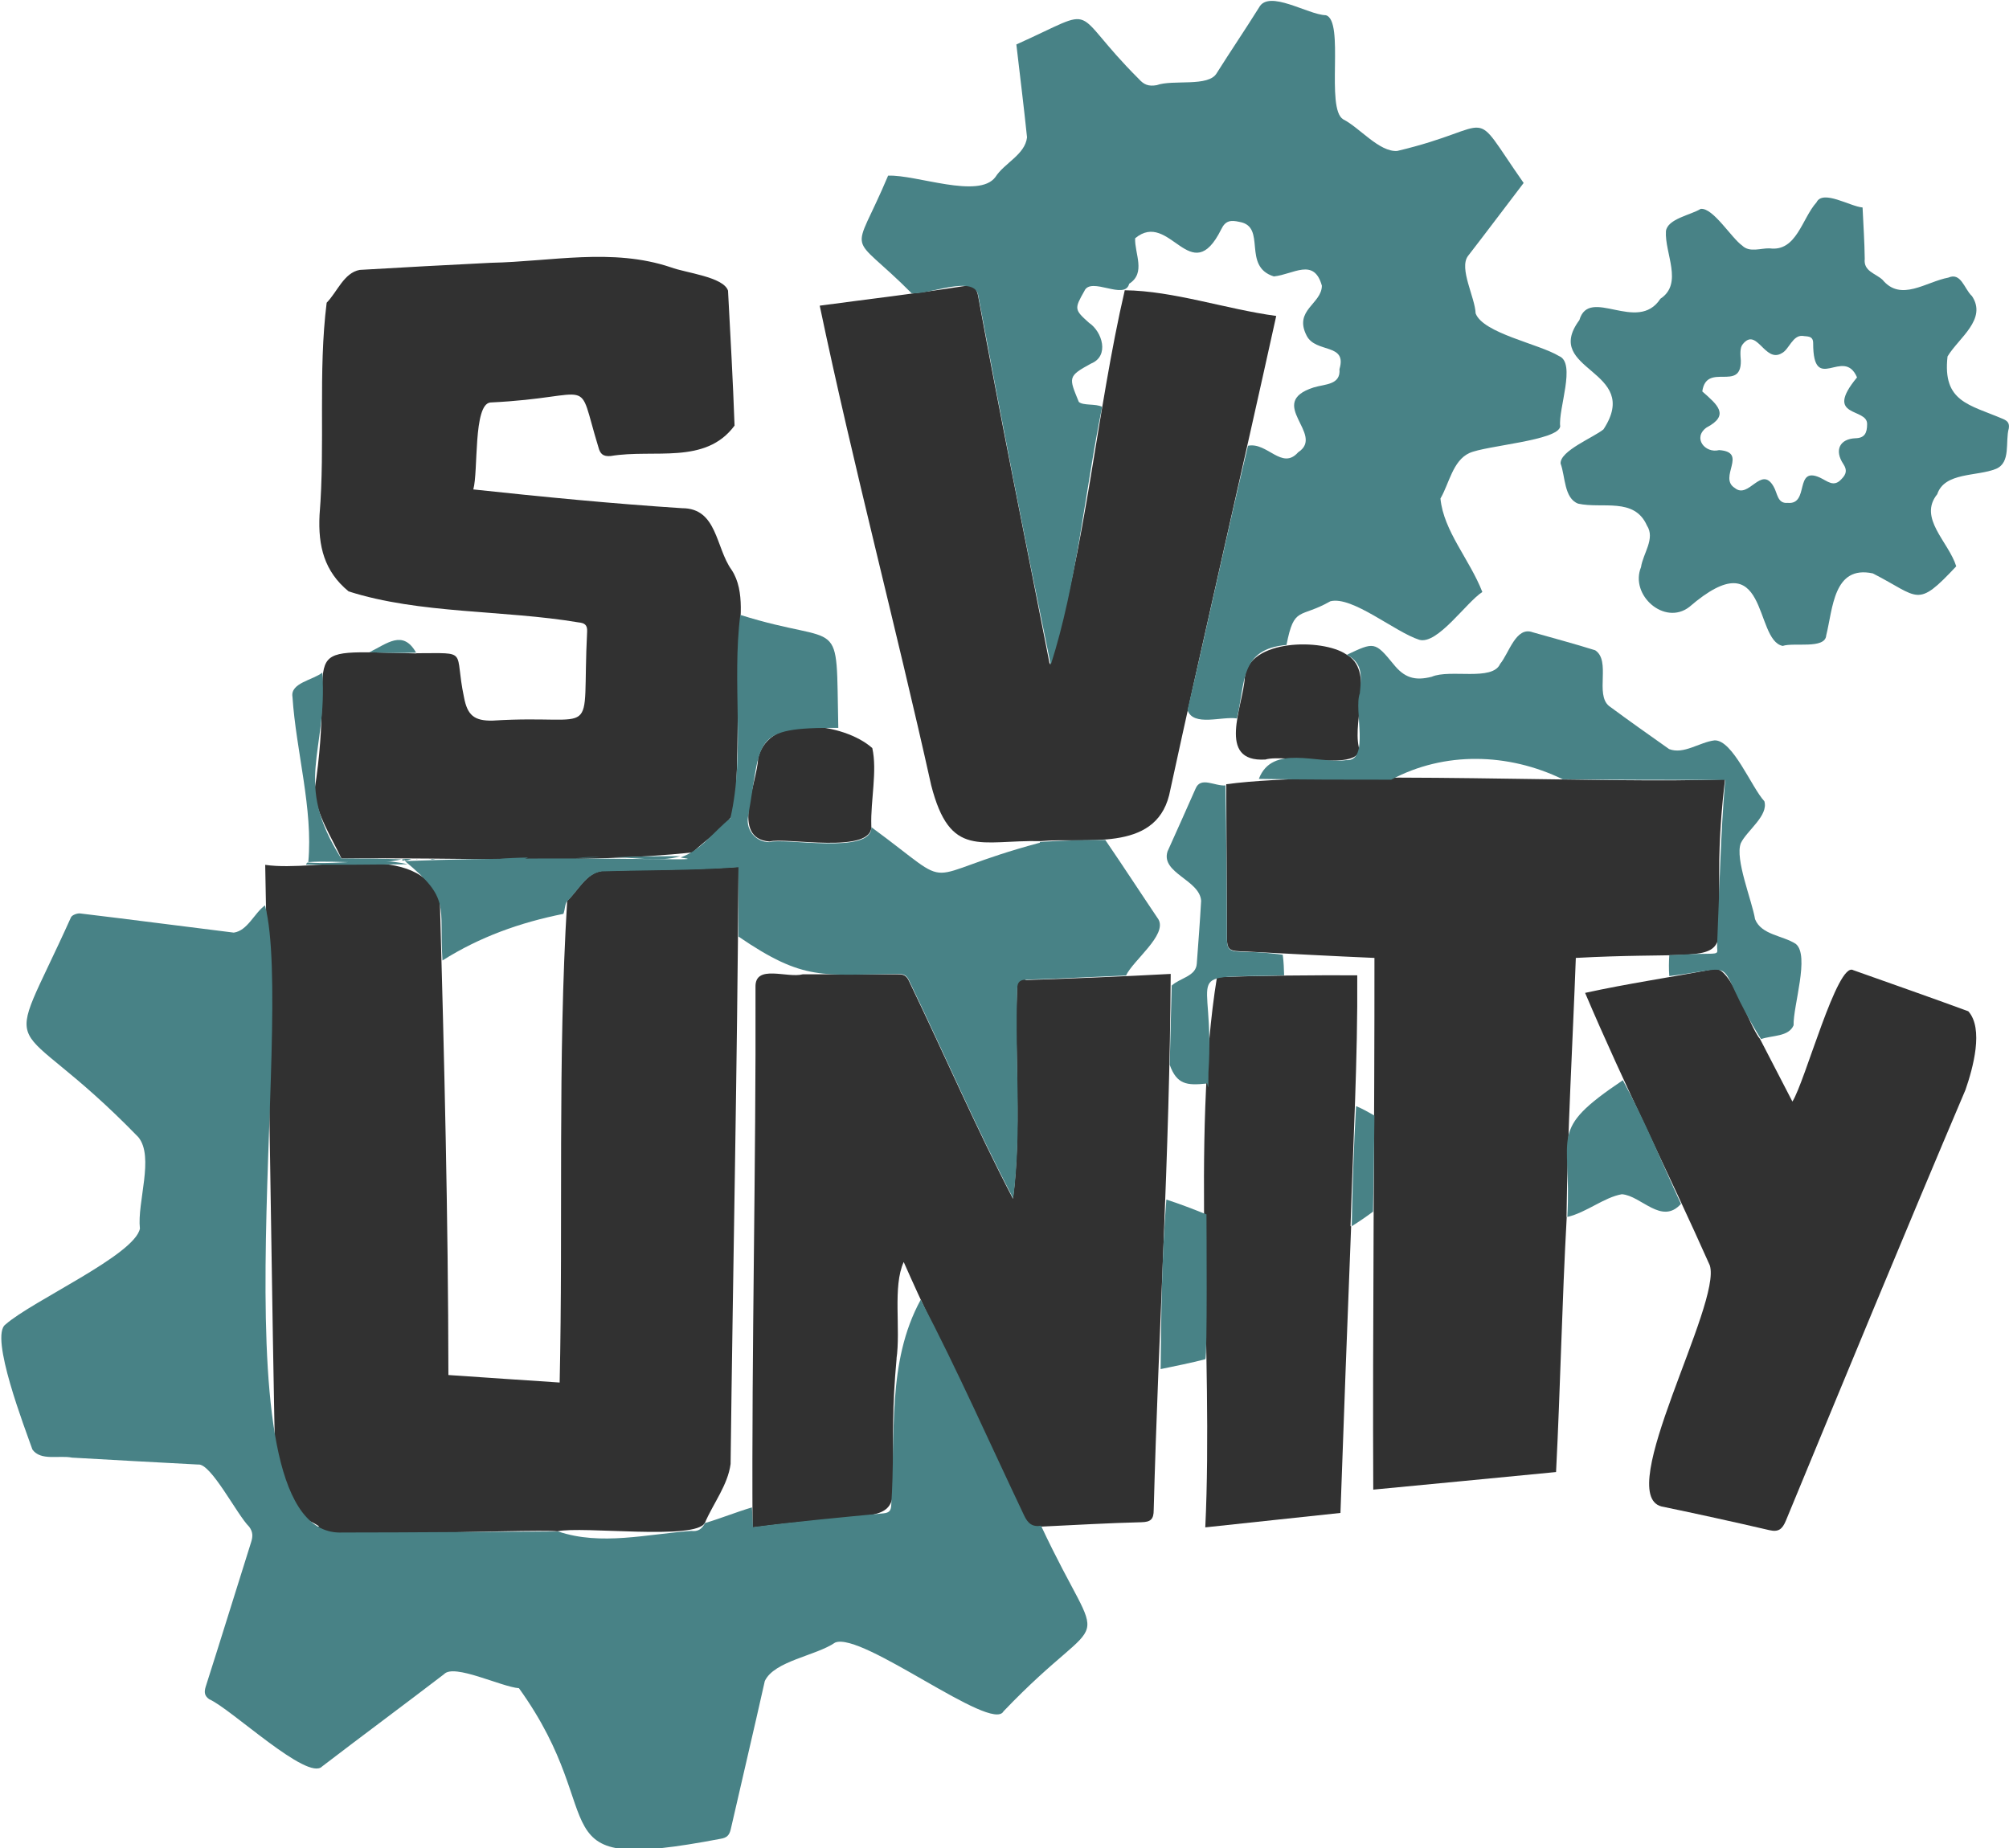
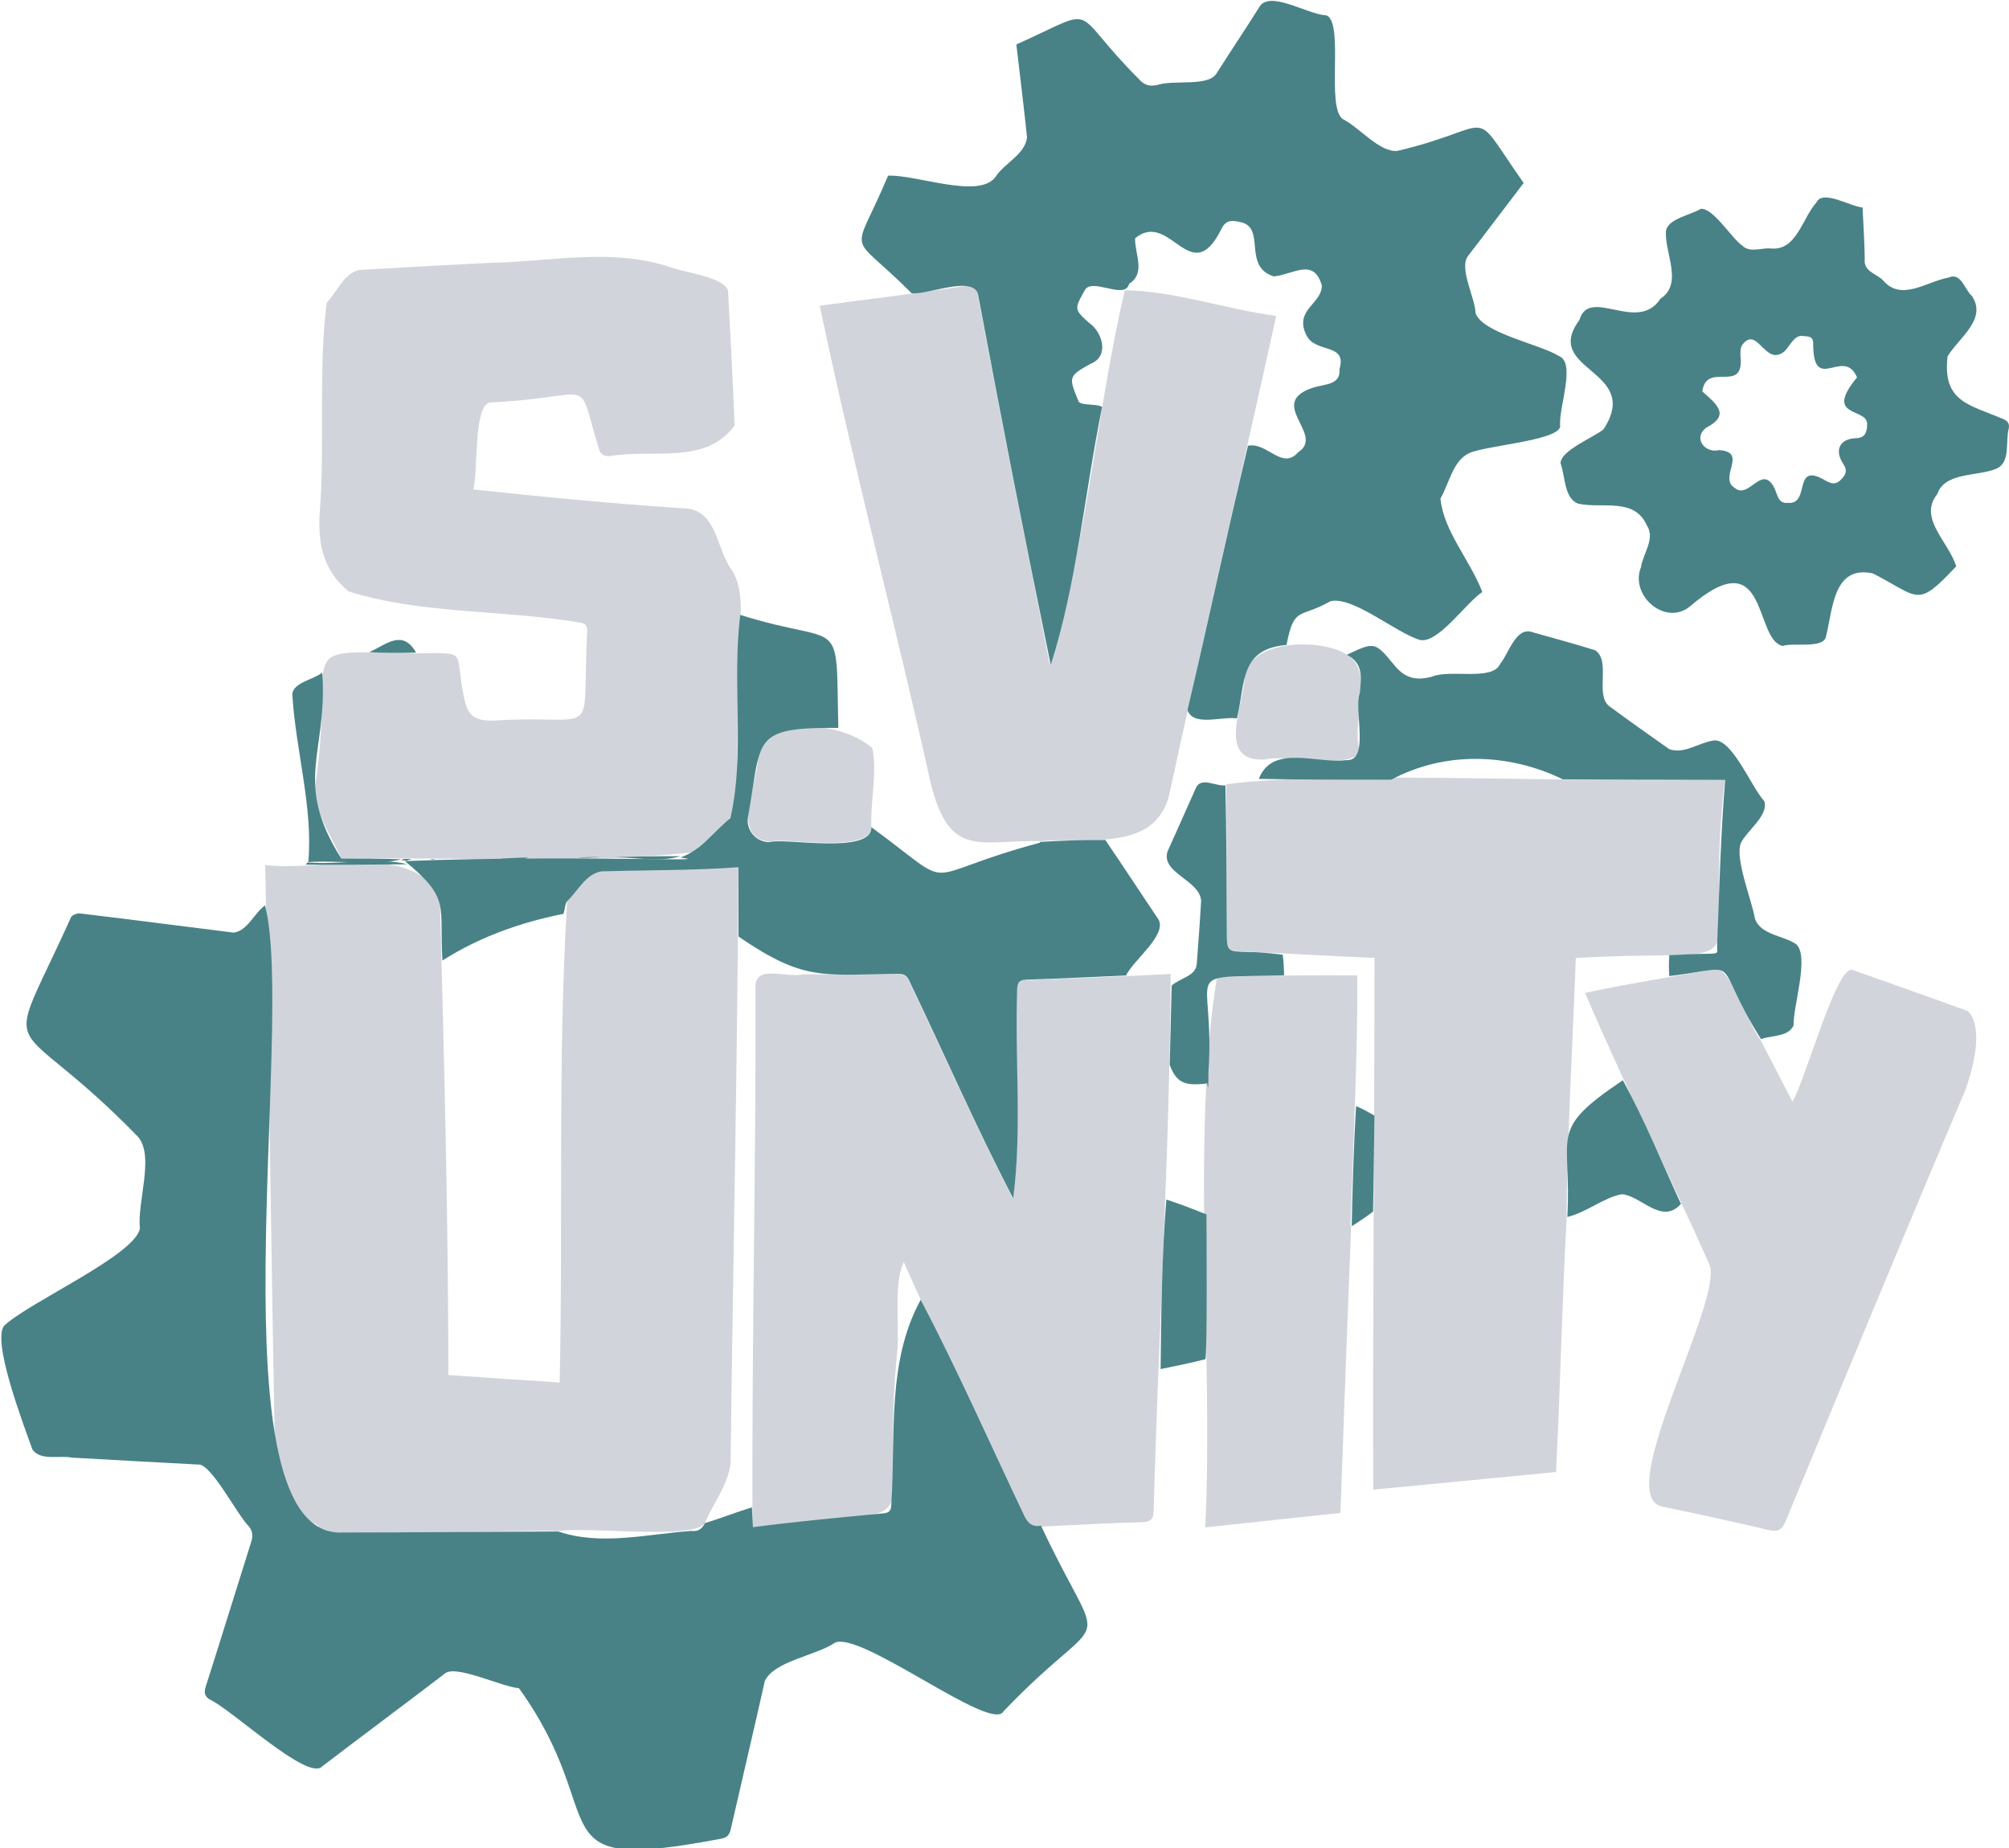
<svg xmlns="http://www.w3.org/2000/svg" version="1.1" viewBox="0 0 1016.6 935.2">
  <style>
-         #text { fill: #313131; }
+         #text { fill: #D1D5DB; }
        #gears { fill: #488286; }

-         @media (prefers-color-scheme: dark) {
-             #text { fill: #D1D5DB; }
+         @media (prefers-color-scheme: light) {
+             #text { fill: #313131; }
        }
    </style>
  <g id="text">
    <path d="M282,775c-11.1-1.5-151.6,4.8-120.5-2.5-7-4.8-19-7.4-21.9-16-2.3-106.3-3.3-212.4-5.4-318.8,27,4,78.2-12.9,88.4,18.6,2.2,79.7,4.2,159.7,4.3,239.6,19.4,1.3,37.6,2.6,56.3,3.8,1.8-81.2-1.1-162.9,3.8-243.8,5.4-5,9.6-14.1,17.5-15.1,23.3-.9,45.8-.4,69.2-2.1-.6,100.7-2.8,201.6-4,302.2-1.4,10.7-8.8,20-13,29.8-4.7,9-61.9,1.5-74.7,4.3h0Z" />
    <path d="M210.6,330.6c27.2,0,19-2.2,24.2,22.3,1.7,9.1,5.2,12,14.5,11.8,55.6-3.5,44.9,12.1,47.8-45.1.2-3.5-1.5-4.3-4.3-4.6-38.1-6.4-80.4-4.2-116.4-15.7-12.3-10.1-15.5-22.9-14.7-38.7,2.9-35.6-.8-72.4,3.6-107.4,5.4-5.5,8.7-15.1,16.7-16.6,22.1-1.3,44.2-2.5,66.4-3.6,30.5-.6,61.5-7.7,91.1,2.3,7.4,2.8,26.6,4.8,28.9,11.8,1.2,22.7,2.5,45.6,3.3,68.3-14.8,20-40.7,11.7-62.7,15.4-3.8.3-5.3-1-6.2-4.5-11.5-37.5-.1-25.2-54.7-22.6-8.7,1-6,34.9-8.6,44,35.4,3.8,70.3,7.2,105.7,9.5,17.8,0,16.9,20,25,31.2,7.2,10.9,4,26.5,3.7,38.7-1,27.7,0,55.6-2.1,83.2-4.2,8.8-14.4,14.1-21.2,21.1-56.9,6-120.2,2.3-177.8,3.1-5.2-11-12.5-22.1-13.7-34.1,11.9-75.1-15-71.2,51.6-69.7v-.2h0Z" />
    <path d="M453.7,687.5c-8.9,96.9,23.5,72.9-72.9,85.6-.5-91.9,1.8-182.1,1.5-273.6-.3-11.7,16.1-4.3,23.9-6.4,0,0,48.4,0,48.4,0,2.9,0,4.3.9,5.5,3.7,17.6,36.5,33.8,74,52.5,109.9,4.4-34.9.8-69.9,2-105.1,0-30.4.5-5.5,4.8-5.6,23.9-.8,49-1.8,73-3.1-.5,90.5-6.2,180.9-8.6,271.3,0,4.7-1.5,6.1-6.3,6.2-16.6.4-33.3,1.4-50.3,2.2-5.1,1-7.4-.9-9.4-5.3-19.4-43.1-41.4-85.3-60.5-128.6-5.7,12.4-1.4,33.9-3.7,49.3v-.5h0Z" />
    <path d="M792.8,615.9c-2.4,43-3.2,86.1-5.4,129.1-31,3-61.9,6-92.5,8.9-.4-75.4.7-194.7.6-269.1-21-.9-43.1-2.1-64.2-3.2-10.5-.3-10.5-.2-10.5-10.9,0-24.5-.2-48.9-.3-73.8,53.9-7.3,194.6,0,252.4-2.5-12.8,106.3,26.7,84.9-75.5,90.4-1.6,43.6-4.2,87.5-4.7,131.1h0Z" />
    <path d="M569.2,146.9c24.7.3,51.3,9.6,76.6,13-17.9,81.2-36.6,161.5-54.2,242.6-7.4,29.2-42.6,21.1-65.1,23.2-30.4-.7-45.7,9.1-55.3-28.3-18-81-39.4-161.6-56.4-242.7,23.6-3.2,48.7-6.1,72.3-9.8,4.4-.7,7-.2,7.9,5.2,11.4,62.3,24.1,124,36.2,186.2,18.2-57.7,23.7-128.1,38-189.6v.2h0Z" />
    <path d="M890.6,525.8c5.2,10.1,10.5,20.3,16.4,31.7,6.4-10,22.8-71.2,30.8-66.5,19.4,6.9,38.9,13.7,58.2,20.8,7.9,8.8,2.4,28.7-1.4,39.7-30.8,72.5-60.8,145.3-90.9,218.1-1.8,4.3-3.7,5.9-8.4,4.8-18.1-4.2-36.3-8.2-54.6-12-24.2-6.4,30.7-102.7,24.5-122-20.5-46.1-43.4-91.5-63.1-137.9,21.4-4.7,43.4-7.9,64.9-12,8.7-2.6,17.8,28.5,23.6,35.3Z" />
    <path d="M683.7,620.7c-1.9,48.5-3.7,96.3-5.4,145-22.9,2.4-45.6,4.9-68.4,7.3,4.2-87.4-7.3-197.3,5.9-278.4,19.9-.9,50.6-1.1,71-1,.3,41.8-2.1,85.3-3.4,127h.3Z" />
    <path d="M681.1,331.1c14.7,8,3.2,32.7,6.5,47.1,2.5,12.6-37.6,3.2-47.3,6.2-25,1.5-11.2-27.1-10.4-41.6,1.9-19.5,39.3-19.7,51.2-11.7Z" />
    <path d="M440.9,417.8c1.2,14.9-44,5.7-51.5,8.1-19.9-1.6-6.1-29.8-5.8-42.1,5.5-23.1,43.5-18,57.8-5.2,2.6,11.6-.9,26.5-.5,39.2h0Z" />
  </g>
  <g id="gears">
    <path d="M1080.6-108.8c-.3.4-.6.2-.9-.3.2-.2.6-.2.9.3Z" />
    <path d="M-19.9-109.3c.4.3.2.6-.3.9-.2-.2-.2-.6.3-.9Z" />
    <path d="M526.8,772.2c33,70.4,35,37.4-19,93.9-5.8,11.1-71.5-40.4-85.2-34.8-9.7,6.7-30.9,9.3-35.6,19.5-5.6,25-11.5,49.9-17.2,74.9-.7,3.1-2,4.4-5.1,4.9-95.7,18.2-53.8-9.1-102.1-76.2-9-.7-32.9-12.6-37.9-7.1-20.5,15.7-41.2,31-61.7,46.7-7.3,7.7-46.2-29.3-57.1-34-2.4-1.7-2.7-3.5-1.8-6.4,7.8-24.4,15.3-48.8,23-73.2.9-2.9.9-5.1-1-7.7-6.2-6.1-19.4-32.4-25.9-31.5-21.3-1.1-42.6-2.3-63.8-3.5-6.4-1.3-15.8,1.8-20-4.1-3.6-10.3-21.9-57.5-13.6-63.3,13.6-12,65.3-35.1,68-48.5-1.5-13.3,7.4-36.3-.8-46.3C3.6,507.1.4,543.1,35.9,464.3c.5-1.2,3.2-2.2,4.7-2,25.9,3.1,51.8,6.5,77.7,9.7,7-1,10.3-9.8,15.8-13.8,15.7,60.1-28,320.5,39.2,317.4,36.3,0,72.6-.4,109.2-.5,21.7,7.3,44.9,1.3,67.3-.3,3.5.4,5.3-.9,7-4,8.1-2.4,15.9-5.6,23.7-7.9.2,3.4.3,6.3.5,10,22.2-2.9,44-4.9,66.1-7,3.1-.3,3.8-1.6,3.9-4.4,2.4-35-2.5-71.9,14.9-103.7,18.7,35.8,34.9,72.5,52.2,108.9,2,4.4,4.4,6.3,9,5.4h-.3Z" />
    <path d="M461.5,148.6c-33-33.2-30.4-16.2-12.1-59.7,14.3-.6,45.9,12,54.3.7,4.5-7.1,15-11.3,16-20.1-1.6-15.4-3.5-30.7-5.4-47,43.7-19.6,25.5-18.9,62,17.5,2.6,2.9,4.9,3.8,9,3.1,8.3-3,26.3,1.1,30.4-6.1,7-11.1,14.4-22,21.4-33.2,4.9-9.3,24.8,3.7,33.8,3.9,9.7,2.7-.3,47.3,8.8,52.7,8.3,4.2,18.2,16.6,27.3,16,52.1-12.3,35.5-24.5,64,16.2-9.7,12.7-18.9,25-28.2,37-4.6,6.3,3.6,20.9,3.9,29,3.8,10.1,32,15.4,42.2,21.6,8.8,3.5-.5,26.9.6,35.6-.9,7.2-37.7,9.7-46,13.5-8.4,3.9-10.2,15.5-14.6,23,1.6,16.5,14.7,30.7,21.2,47.3-8.2,5.3-22.7,26.8-31.9,24.2-12.3-3.9-33.9-22.3-45-19.5-15.6,8.9-18.3,2.1-22.2,22.1-23.8,2.1-20.7,19-25.1,37.2-7.6-1.2-22,4.3-25-4.2,10.5-44.8,19.9-89,30.6-133.8,9.8-2,17.2,12.6,25.4,3.3,14-9.1-16.7-24.9,7.8-32.8,5.8-1.8,13.8-1.2,13.1-9.3,4-13.3-12-7.9-16.6-16.9-6.7-13,7.6-16,7.7-25.3-4-14.4-14.4-5.7-24.3-4.7-16.3-5.1-3.4-25.2-17.4-27.6-4.4-1-7.1-.7-9.2,3.7-15.4,31-26-10.1-43.6,4.6-.3,7.8,5.6,17.5-3,23-2.2,8.7-19.4-3.9-22.7,3.7-5.1,9-5.1,9.4,2.4,16.1,6.7,4.5,10.4,16.8,1,20.6-12,6.5-11.2,7.1-6.2,19.4,2.2,2,8.6.8,11.8,2.5-8.8,43.3-12.8,89.5-26,130.6-12.8-62.1-25-124.2-36.6-186.5-1.3-11.5-25.2-.7-33.5-1.6v.2h0Z" />
    <path d="M997.7,149.6c8.2,11.9-6.6,21.4-12.2,30.8-2.6,23,10.9,24.3,28,31.6,2.4,1,3.4,2.2,3,4.8-1.9,6.7,1.2,17.3-6.5,20.5-9.6,3.9-26,1.6-29.7,12.8-9.8,12.1,5.7,24,9.6,36.5-20.2,21.6-18.5,15.7-42.2,3.6-20-4.3-20.2,17.9-23.6,31.4-.5,7.1-16.5,3.4-22,5.3-14.8-2.9-6.9-54.6-47.3-19.7-12.5,9.6-30.2-6-24.4-20.2,1-6.9,7.3-14.4,3-21-6.4-14.5-22.6-8.4-34.8-11.1-7.2-2.7-6.5-13.9-8.9-20.3-.4-6.4,16.7-13.2,21.7-17.3,19.9-30.4-31.4-29.4-12.2-55.3,5-17.3,29.4,7,41-10.8,11.7-7.7,2.1-23,2.8-34.2.8-6.3,12.7-8.2,17.6-11.3,6.3-.6,15.4,14.6,21,18.6,3.8,3.7,9.5,1.2,13.9,1.4,13.6,1.8,16.3-15.1,23.7-23.3,3.2-6.6,17,2.1,23.3,2.6.4,8.8,1,17.4,1.1,26-.7,6.3,5.4,7.3,9,10.6,9.3,11.3,22,1,33.3-1.1,6.4-2.8,8,5.5,11.8,9.2M917.5,173.6c0-3.9-3.3-3.2-5.3-3.6-5.1-.5-6.9,6.9-10.5,8.7-8.7,5.4-12.7-13.6-19.9-4.4-1.5,1.8-1.1,5.5-.9,8.3.2,15.9-17.4.5-19.5,15.5,7.7,6.8,14.1,12,2.1,18.3-7.1,5.2-.7,13.2,6.4,11.4,15,1-.7,13.9,8,19.2,7,5.8,13.3-11.6,19.5-.9,2.1,3.4,1.9,8.9,7.2,8.4,11.2,1.1,3.2-18.7,16.3-12.8,3.9,1.8,7,5.1,10.9.8,2.6-2.6,2.9-4.7,1-7.6-4.8-7.2-1.7-12.8,6.1-13.1,4.6-.1,5.9-2.6,5.9-7.1.3-8.6-22.3-2.9-5.1-23.7-6.8-15.9-22.2,9.2-22.2-17.3h0Z" />
    <path d="M526.2,426.1c11-.7,21.7-1,33.1-1,9.3,13.6,18,27,26.9,40.2,4.5,7.9-12.8,20.7-16.4,28.4-16.8.7-33.5,1.6-50.3,2.1-4.3,0-4.8,2.1-4.8,5.6-1.2,35,2.5,70.3-2,105.1-18.8-36-34.9-73.3-52.5-109.9-1.2-2.8-2.6-3.7-5.5-3.7-38.7.3-47.5,4-81-18.9,0,0,0-35.1,0-35.1-23.4,1.7-45.9,1.4-69.2,2.1-7.9,1-12.1,10-17.5,15.1-1.2,1.4-1,4-1.9,6.4-22,4.4-42.4,11.7-61.2,23.6-1.8-28.2,4.4-30.9-19-50.3,45.2-1.8,92-1.4,137.5-.9,11.7,0,1.4-.7,2.1-1,10.2-3.5,16.8-13.2,25.1-19.8,7.5-32.9.7-68.8,5-102.9,53,16.7,48.3-2.1,49.6,57.2-44.5-.4-38.6,5.6-45.7,45.1-1.1,6.6,4,12.7,10.8,12.7,7.5-2.4,52.1,6.6,51.6-7.6,45.9,33.7,20.6,25.2,85.3,7.9v-.4Z" />
    <path d="M891,525.7c-26-41.7-7.1-36.6-46.3-31.7-.3-3.8-.2-7.2,0-10.6,6.5-.2,12.9-.7,19.4-.7s4.6-.7,4.8-4.4c1.2-28,1.7-55.5,4.1-83.6-27.7,0-54.6,0-82.2-.3-27.6-13.4-59.9-14.2-86.8.2-22.2,0-44.4,0-67-.4,6.8-17.8,29.5-7.5,44.2-9.5,12.2.8,3.7-25.5,6.9-33.8.7-7.8,2-15.2-6.6-19.5,13.8-6.5,14.2-6.8,23.6,4.7,5.5,6.9,10.8,8.6,19.4,6.4,9.3-4,30.7,2.4,34.6-6.5,4.5-5.4,8-19.2,16.5-16,10.5,3,21.1,5.8,31.6,9.1,8.1,5.3-.2,22.3,7,28.2,10,7.4,20.2,14.6,30.4,21.8,7.4,2.9,15.4-3.5,23-4.4,9.2-.3,18.7,23.8,25.2,30.8,2.2,7.3-8.8,14.8-11.9,21.2-3.1,8,5.6,28.9,7.2,38.5,3.2,8,14,8.2,20.6,12.5,7.2,5.8-1.4,31.5-1.1,41.2-2.5,5.9-10.9,5-16.5,7v-.2h0Z" />
    <path d="M821.2,546.7c11.1,20.3,19.6,41.4,29.4,62.6-9.8,10.9-20.1-4.2-29.9-4.9-9.1,1.6-17.8,9.2-27.6,11.5,2.4-42.6-10.4-43.3,28.1-69.2h0Z" />
    <path d="M610.5,614.7c0,3.4.5,72.1-.6,73.2-7.4,1.9-14.8,3.4-22.6,5,.3-28.8.6-57,2.9-85.8,7.1,2.3,13.8,4.9,20.5,7.6h-.2Z" />
    <path d="M163.1,340.5c2.8,40.9-15.1,54.9,9.6,94,10,0,20,0,30.5.4-12.2,3.2-32.5.4-47.2,1.4,2.5-26.8-6.2-56.2-8-83.6-1.2-7.1,10.4-8.5,15.1-12.3h0Z" />
    <path d="M684,620.6c.4-20.1,1-40.3,2.2-60.8,3.4,1.4,6.3,3.1,9.3,4.8-.2,16.1-.4,32.2-.7,48.6-3.6,2.7-7,5-10.8,7.4Z" />
    <path d="M210.5,330.3c-7.7.2-15.5.2-23.6-.2,8.9-4.3,16.9-11.6,23.6.1h0Z" />
    <path d="M155.7,436.5c16.4,1.3,35.5-2.8,50.6.9-16.9.2-33.9.3-51.4.2,0-.3.3-.9.8-1.1h0Z" />
    <path d="M356,771.3c0-.2,0-.4.5-.6,0,0-.2.3-.5.6Z" />
    <path d="M344.3,433.3c-11.1,3.5-25,0-37.4.7,12.2-.5,24.6-.7,37.4-.7h0Z" />
    <path d="M267.2,434c-5,2.5-10.6,1.5-16.3.9,5.1-.6,10.5-.8,16.3-.9Z" />
    <path d="M304.1,433.7c-3.6.3-7.8.5-12.2.4,3.7-.3,7.7-.4,12.2-.4Z" />
    <path d="M172.5,434.4c-.2,0-.6,0-.9-.5.3,0,.6,0,.9.5Z" />
    <path d="M208.2,434.7c-.4,0-4,2.1-3.6,0h3.6Z" />
    <path d="M220.2,434.7c-.5.2-1.4.4-2.4.3.6-.3,1.3-.3,2.4-.3Z" />
    <path d="M211.3,434.8s-.3.2-.6.2c0-.2.2-.2.6-.2Z" />
    <path d="M204.3,434.7c1.3,1.7-2.5.5,0,0h0Z" />
    <path d="M592.8,498.9c4.2-4,12.4-4.7,12.8-11.2.8-10.6,1.6-21.2,2.2-31.8-.7-10.6-20.5-14-17-25,4.8-10.6,9.5-21.2,14.2-31.8,2.6-6.3,9.8-1.1,15.1-1.6.5,24.5.6,49,.7,73.4,0,10.7,0,10.6,10.5,10.9,5.8,0,11.6.6,17.8,1.4.5,3.8.6,7.1.7,10.4-54.6,1.7-34.7-5.1-38.3,49,0,14.4-.3,3.6-1.1,5.8-9.8,1-14.9.5-18.5-9.5.3-13.2.7-26.3,1-39.9h-.1Z" />
    <path d="M531.6,336.7h-.2.2Z" />
  </g>
</svg>
